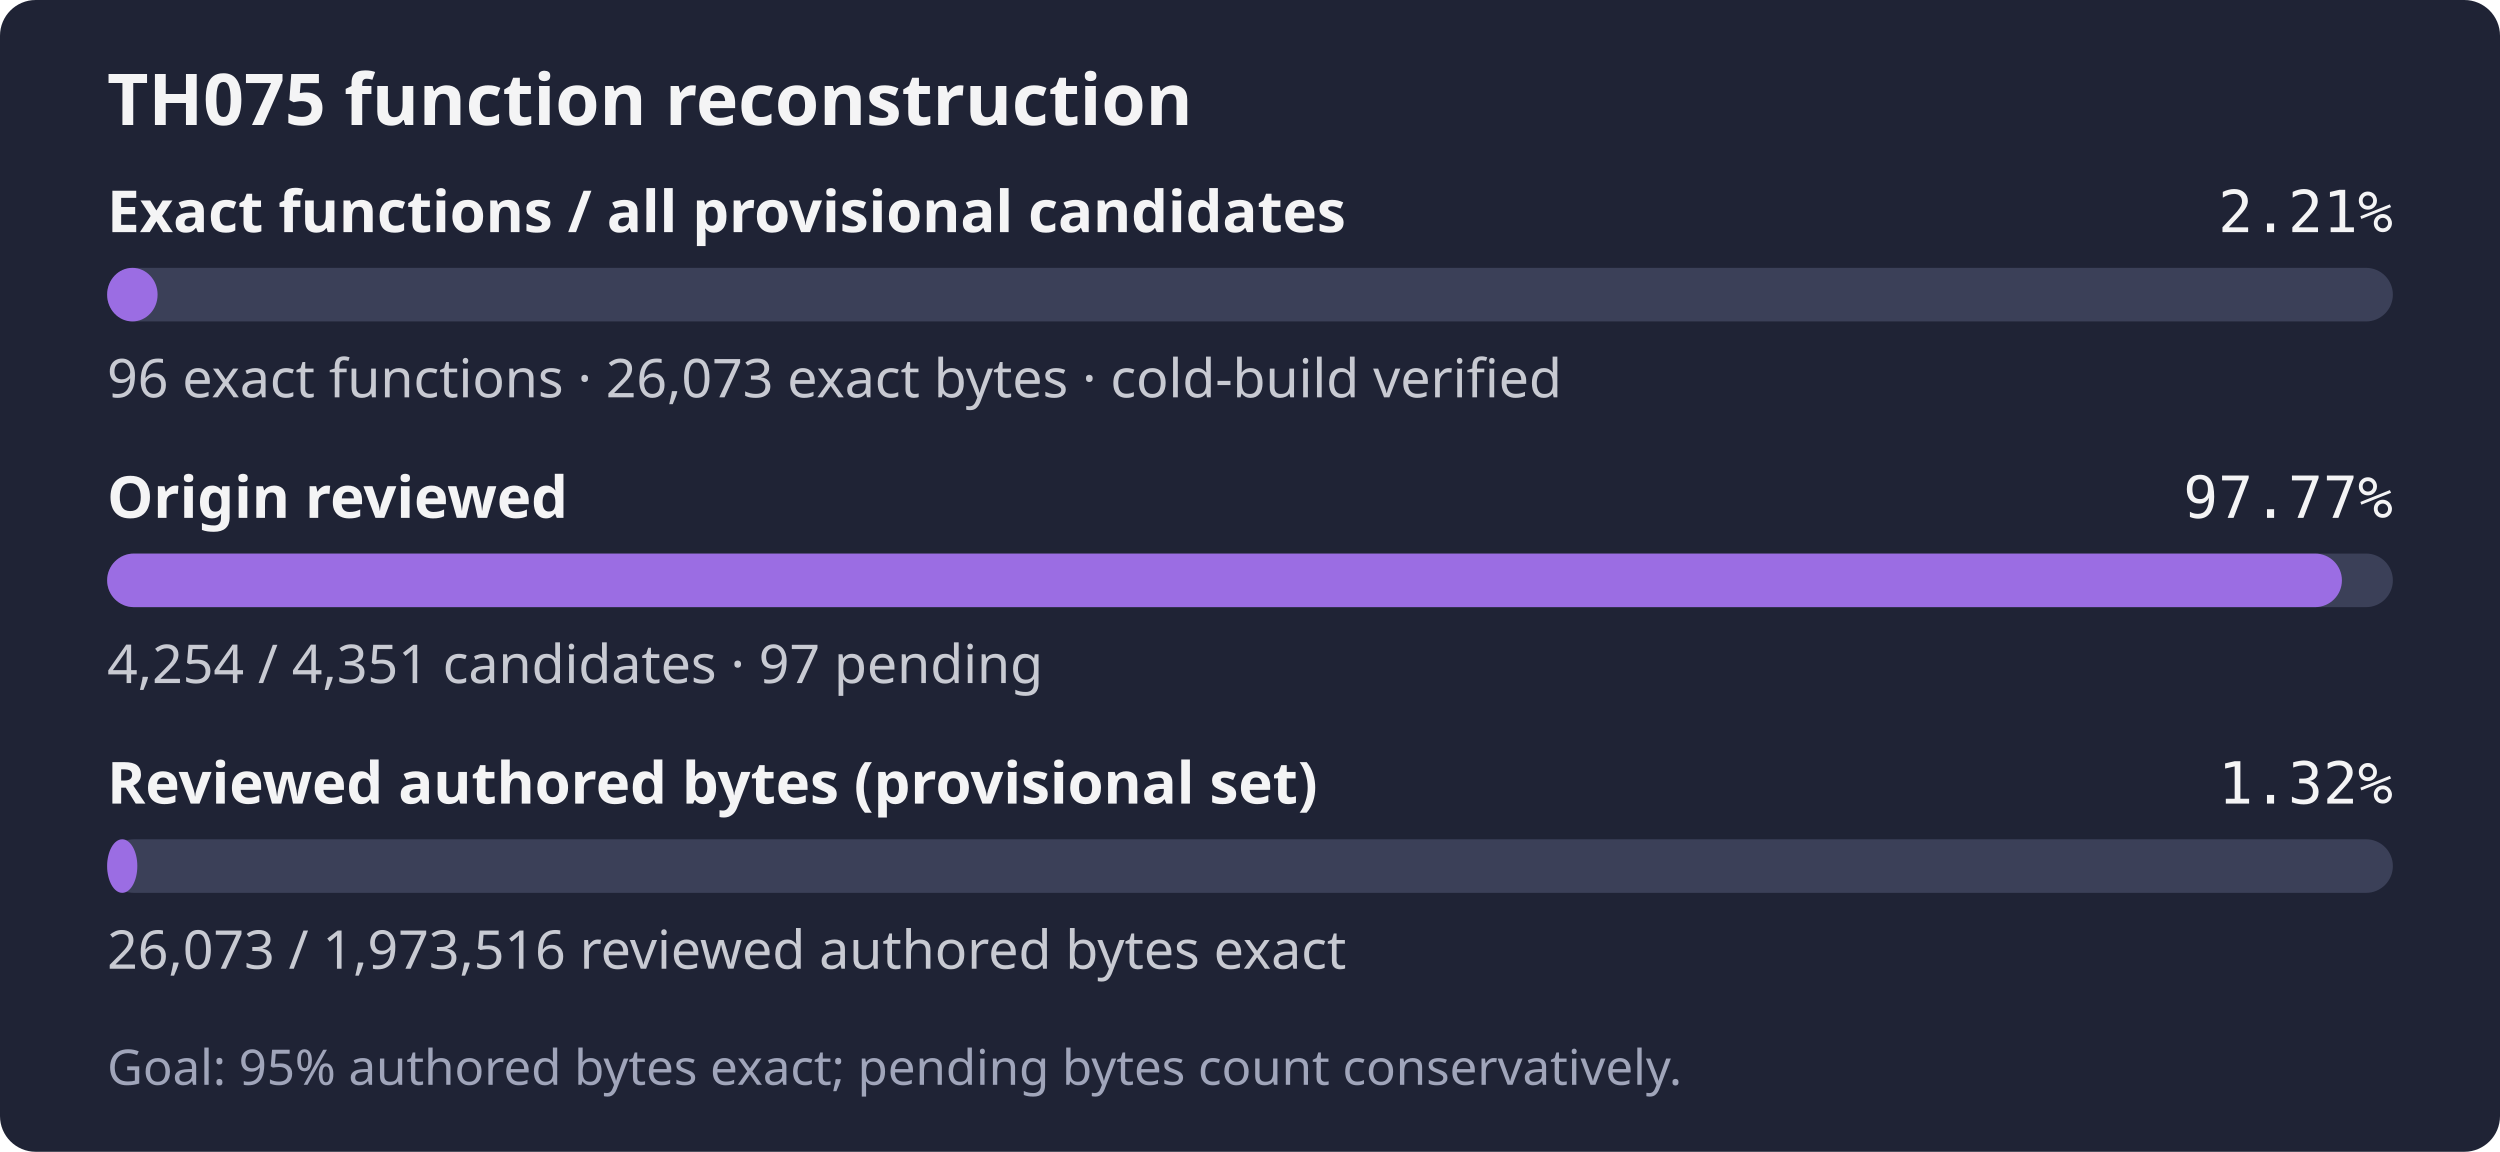
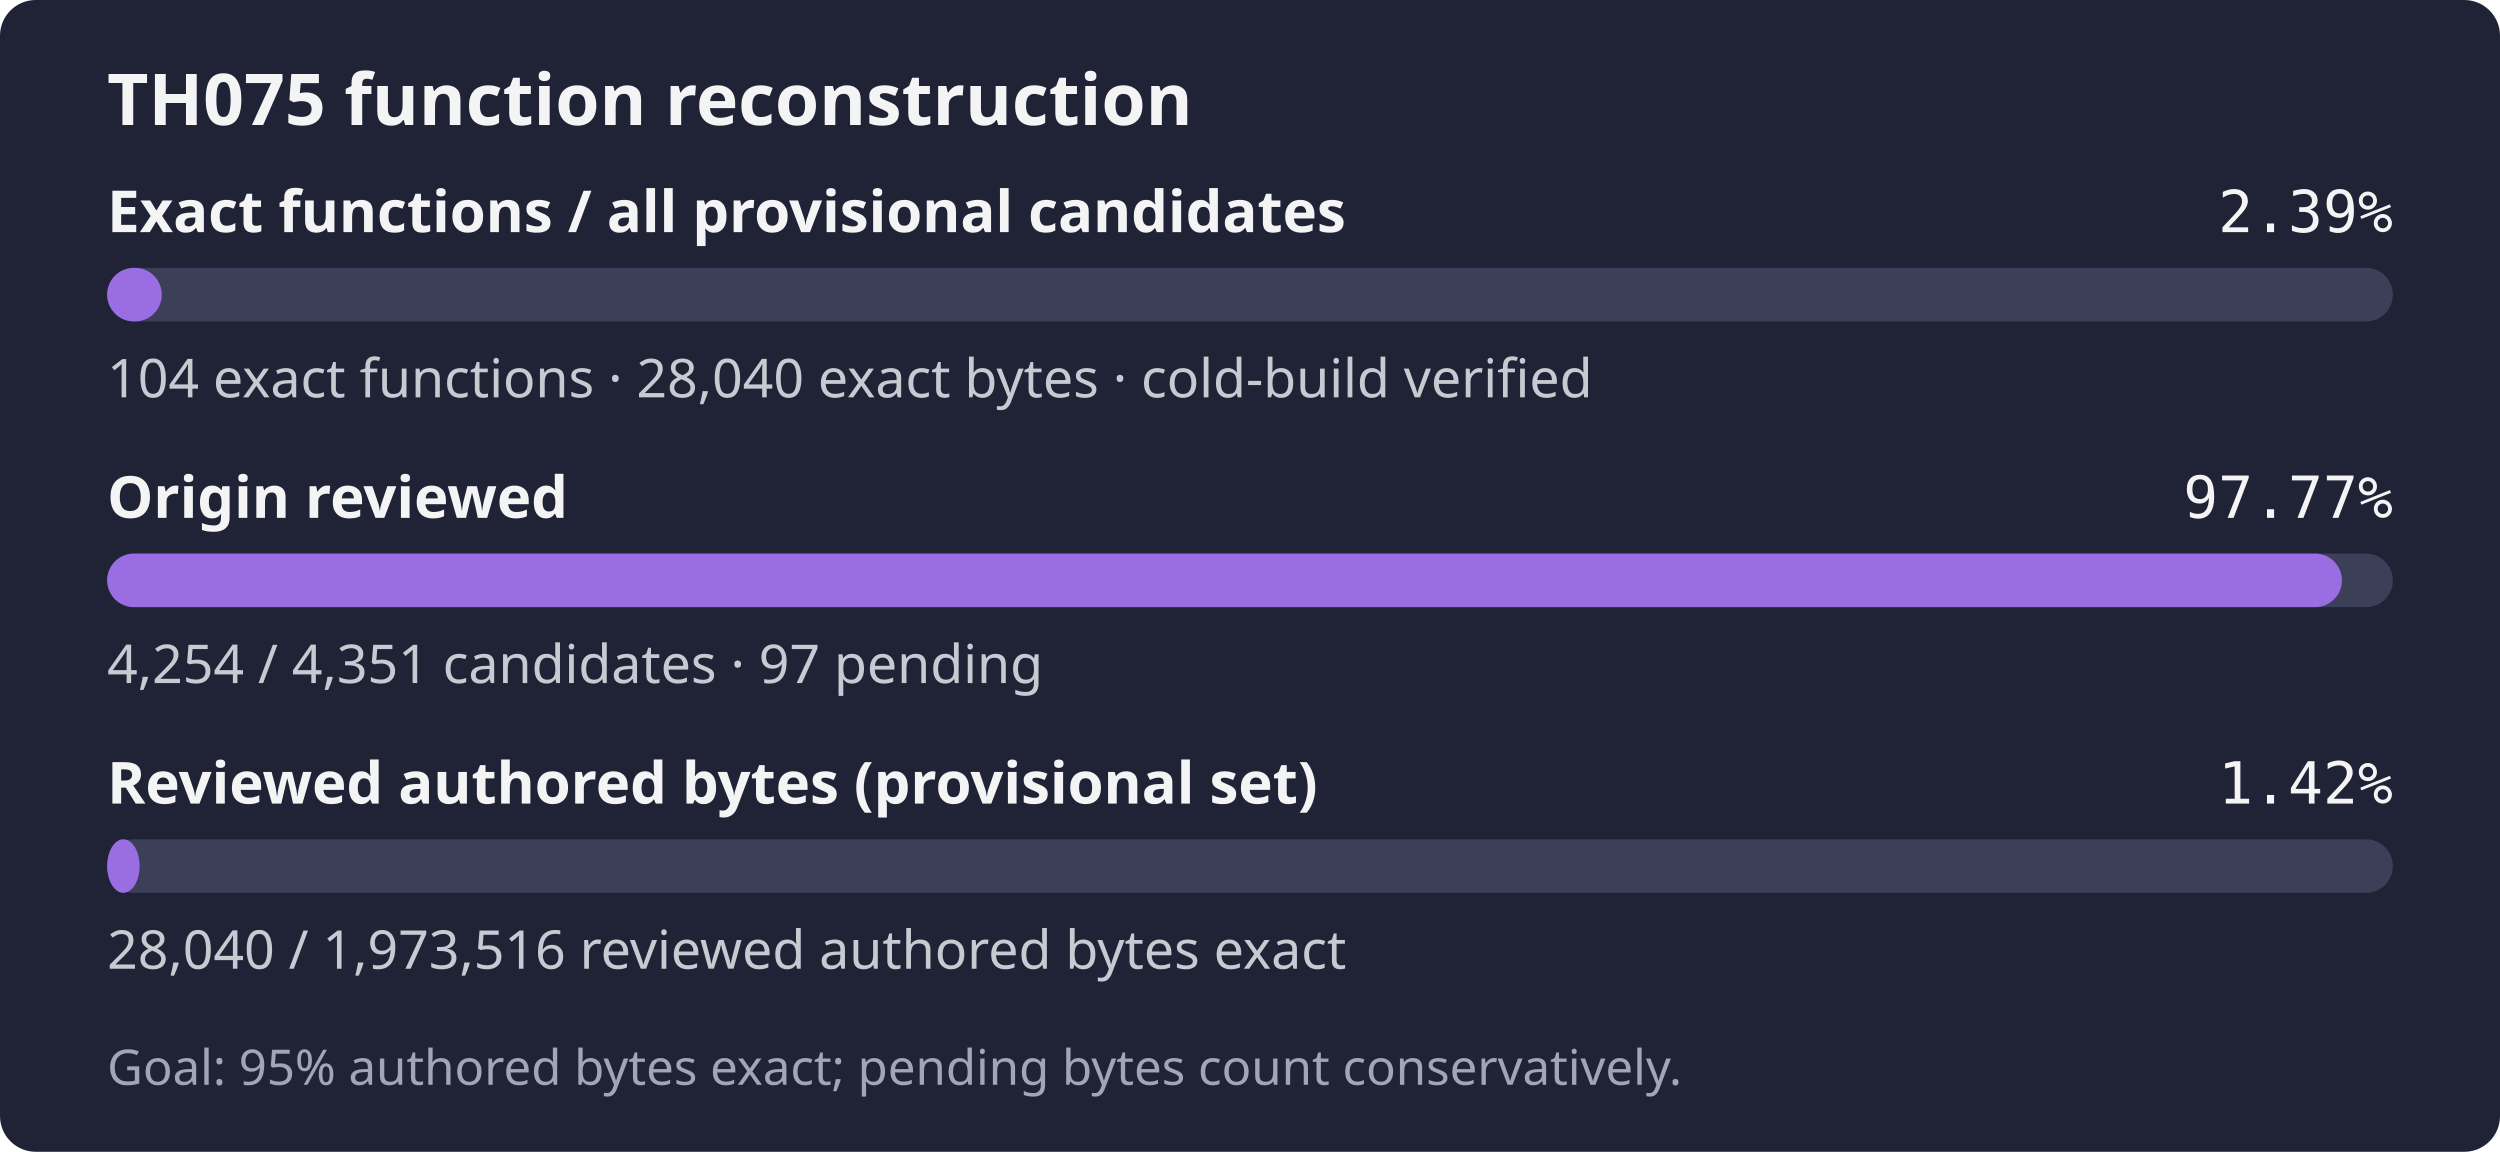
- <svg xmlns="http://www.w3.org/2000/svg" width="560" height="258" role="img" aria-label="TH075: 96 exact functions, 26,073 exact bytes; 4,254 of 4,351 candidates reviewed; Goal: 95% authored bytes exact; pending bytes count conservatively.">
+ <svg xmlns="http://www.w3.org/2000/svg" width="560" height="258" role="img" aria-label="TH075: 104 exact functions, 28,040 exact bytes; 4,254 of 4,351 candidates reviewed; Goal: 95% authored bytes exact; pending bytes count conservatively.">
  <rect width="560" height="258" rx="8" fill="#1f2335" />
  <text x="24" y="28" fill="#f4f4f5" font-family="sans-serif" font-size="16" font-weight="600">TH075 function reconstruction</text>
  <text x="24" y="52" fill="#f4f4f5" font-family="sans-serif" font-size="13" font-weight="600">Exact functions / all provisional candidates</text>
-   <text x="536" y="52" fill="#f4f4f5" text-anchor="end" font-family="monospace" font-size="13">2.21%</text>
+   <text x="536" y="52" fill="#f4f4f5" text-anchor="end" font-family="monospace" font-size="13">2.39%</text>
  <rect x="24" y="60" width="512" height="12" rx="6" fill="#3b4058" />
-   <rect x="24" y="60" width="11.30" height="12" rx="6" fill="#9b6de3" />
-   <text x="24" y="89" fill="#c8cad2" font-family="sans-serif" font-size="12">96 exact functions · 26,073 exact bytes · cold-build verified</text>
+   <rect x="24" y="60" width="12.24" height="12" rx="6" fill="#9b6de3" />
+   <text x="24" y="89" fill="#c8cad2" font-family="sans-serif" font-size="12">104 exact functions · 28,040 exact bytes · cold-build verified</text>
  <text x="24" y="116" fill="#f4f4f5" font-family="sans-serif" font-size="13" font-weight="600">Origin reviewed</text>
  <text x="536" y="116" fill="#f4f4f5" text-anchor="end" font-family="monospace" font-size="13">97.77%</text>
  <rect x="24" y="124" width="512" height="12" rx="6" fill="#3b4058" />
  <rect x="24" y="124" width="500.59" height="12" rx="6" fill="#9b6de3" />
  <text x="24" y="153" fill="#c8cad2" font-family="sans-serif" font-size="12">4,254 / 4,351 candidates · 97 pending</text>
  <text x="24" y="180" fill="#f4f4f5" font-family="sans-serif" font-size="13" font-weight="600">Reviewed authored bytes (provisional set)</text>
-   <text x="536" y="180" fill="#f4f4f5" text-anchor="end" font-family="monospace" font-size="13">1.32%</text>
+   <text x="536" y="180" fill="#f4f4f5" text-anchor="end" font-family="monospace" font-size="13">1.42%</text>
  <rect x="24" y="188" width="512" height="12" rx="6" fill="#3b4058" />
-   <rect x="24" y="188" width="6.76" height="12" rx="6" fill="#9b6de3" />
-   <text x="24" y="217" fill="#c8cad2" font-family="sans-serif" font-size="12">26,073 / 1,973,516 reviewed authored bytes exact</text>
+   <rect x="24" y="188" width="7.27" height="12" rx="6" fill="#9b6de3" />
+   <text x="24" y="217" fill="#c8cad2" font-family="sans-serif" font-size="12">28,040 / 1,973,516 reviewed authored bytes exact</text>
  <text x="24" y="243" fill="#a0a5ba" font-family="sans-serif" font-size="11">Goal: 95% authored bytes exact; pending bytes count conservatively.</text>
</svg>
